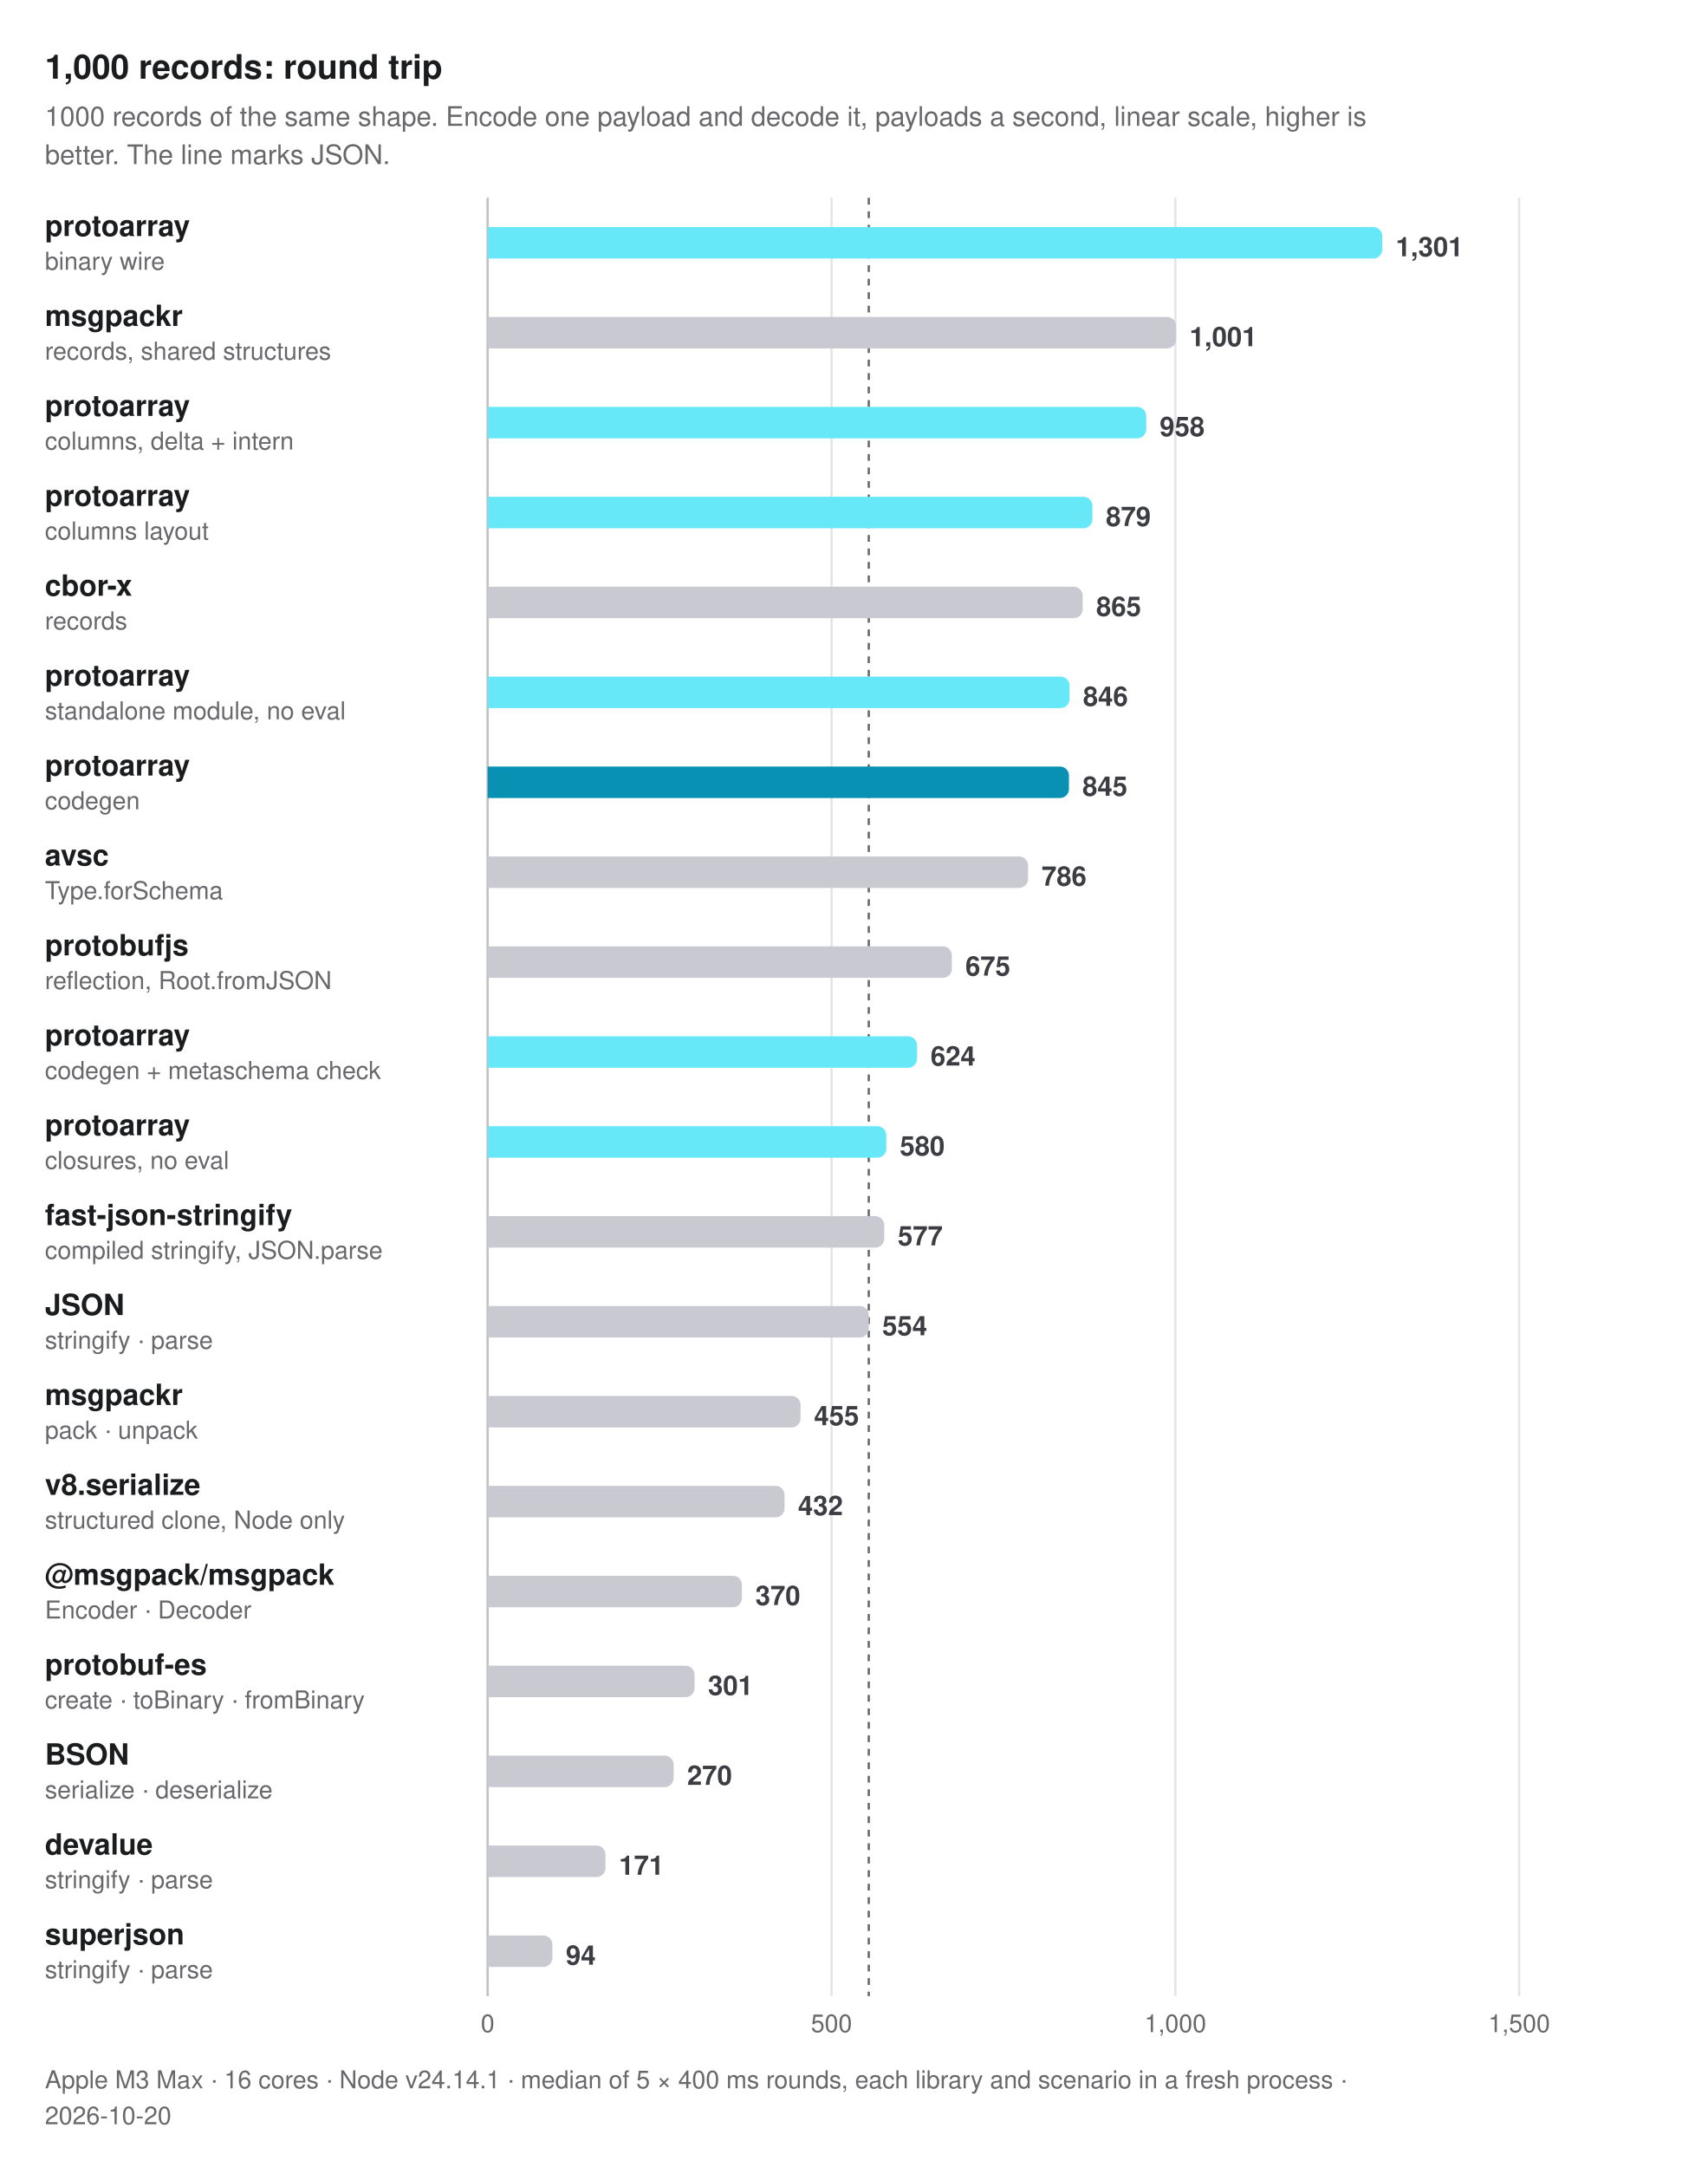
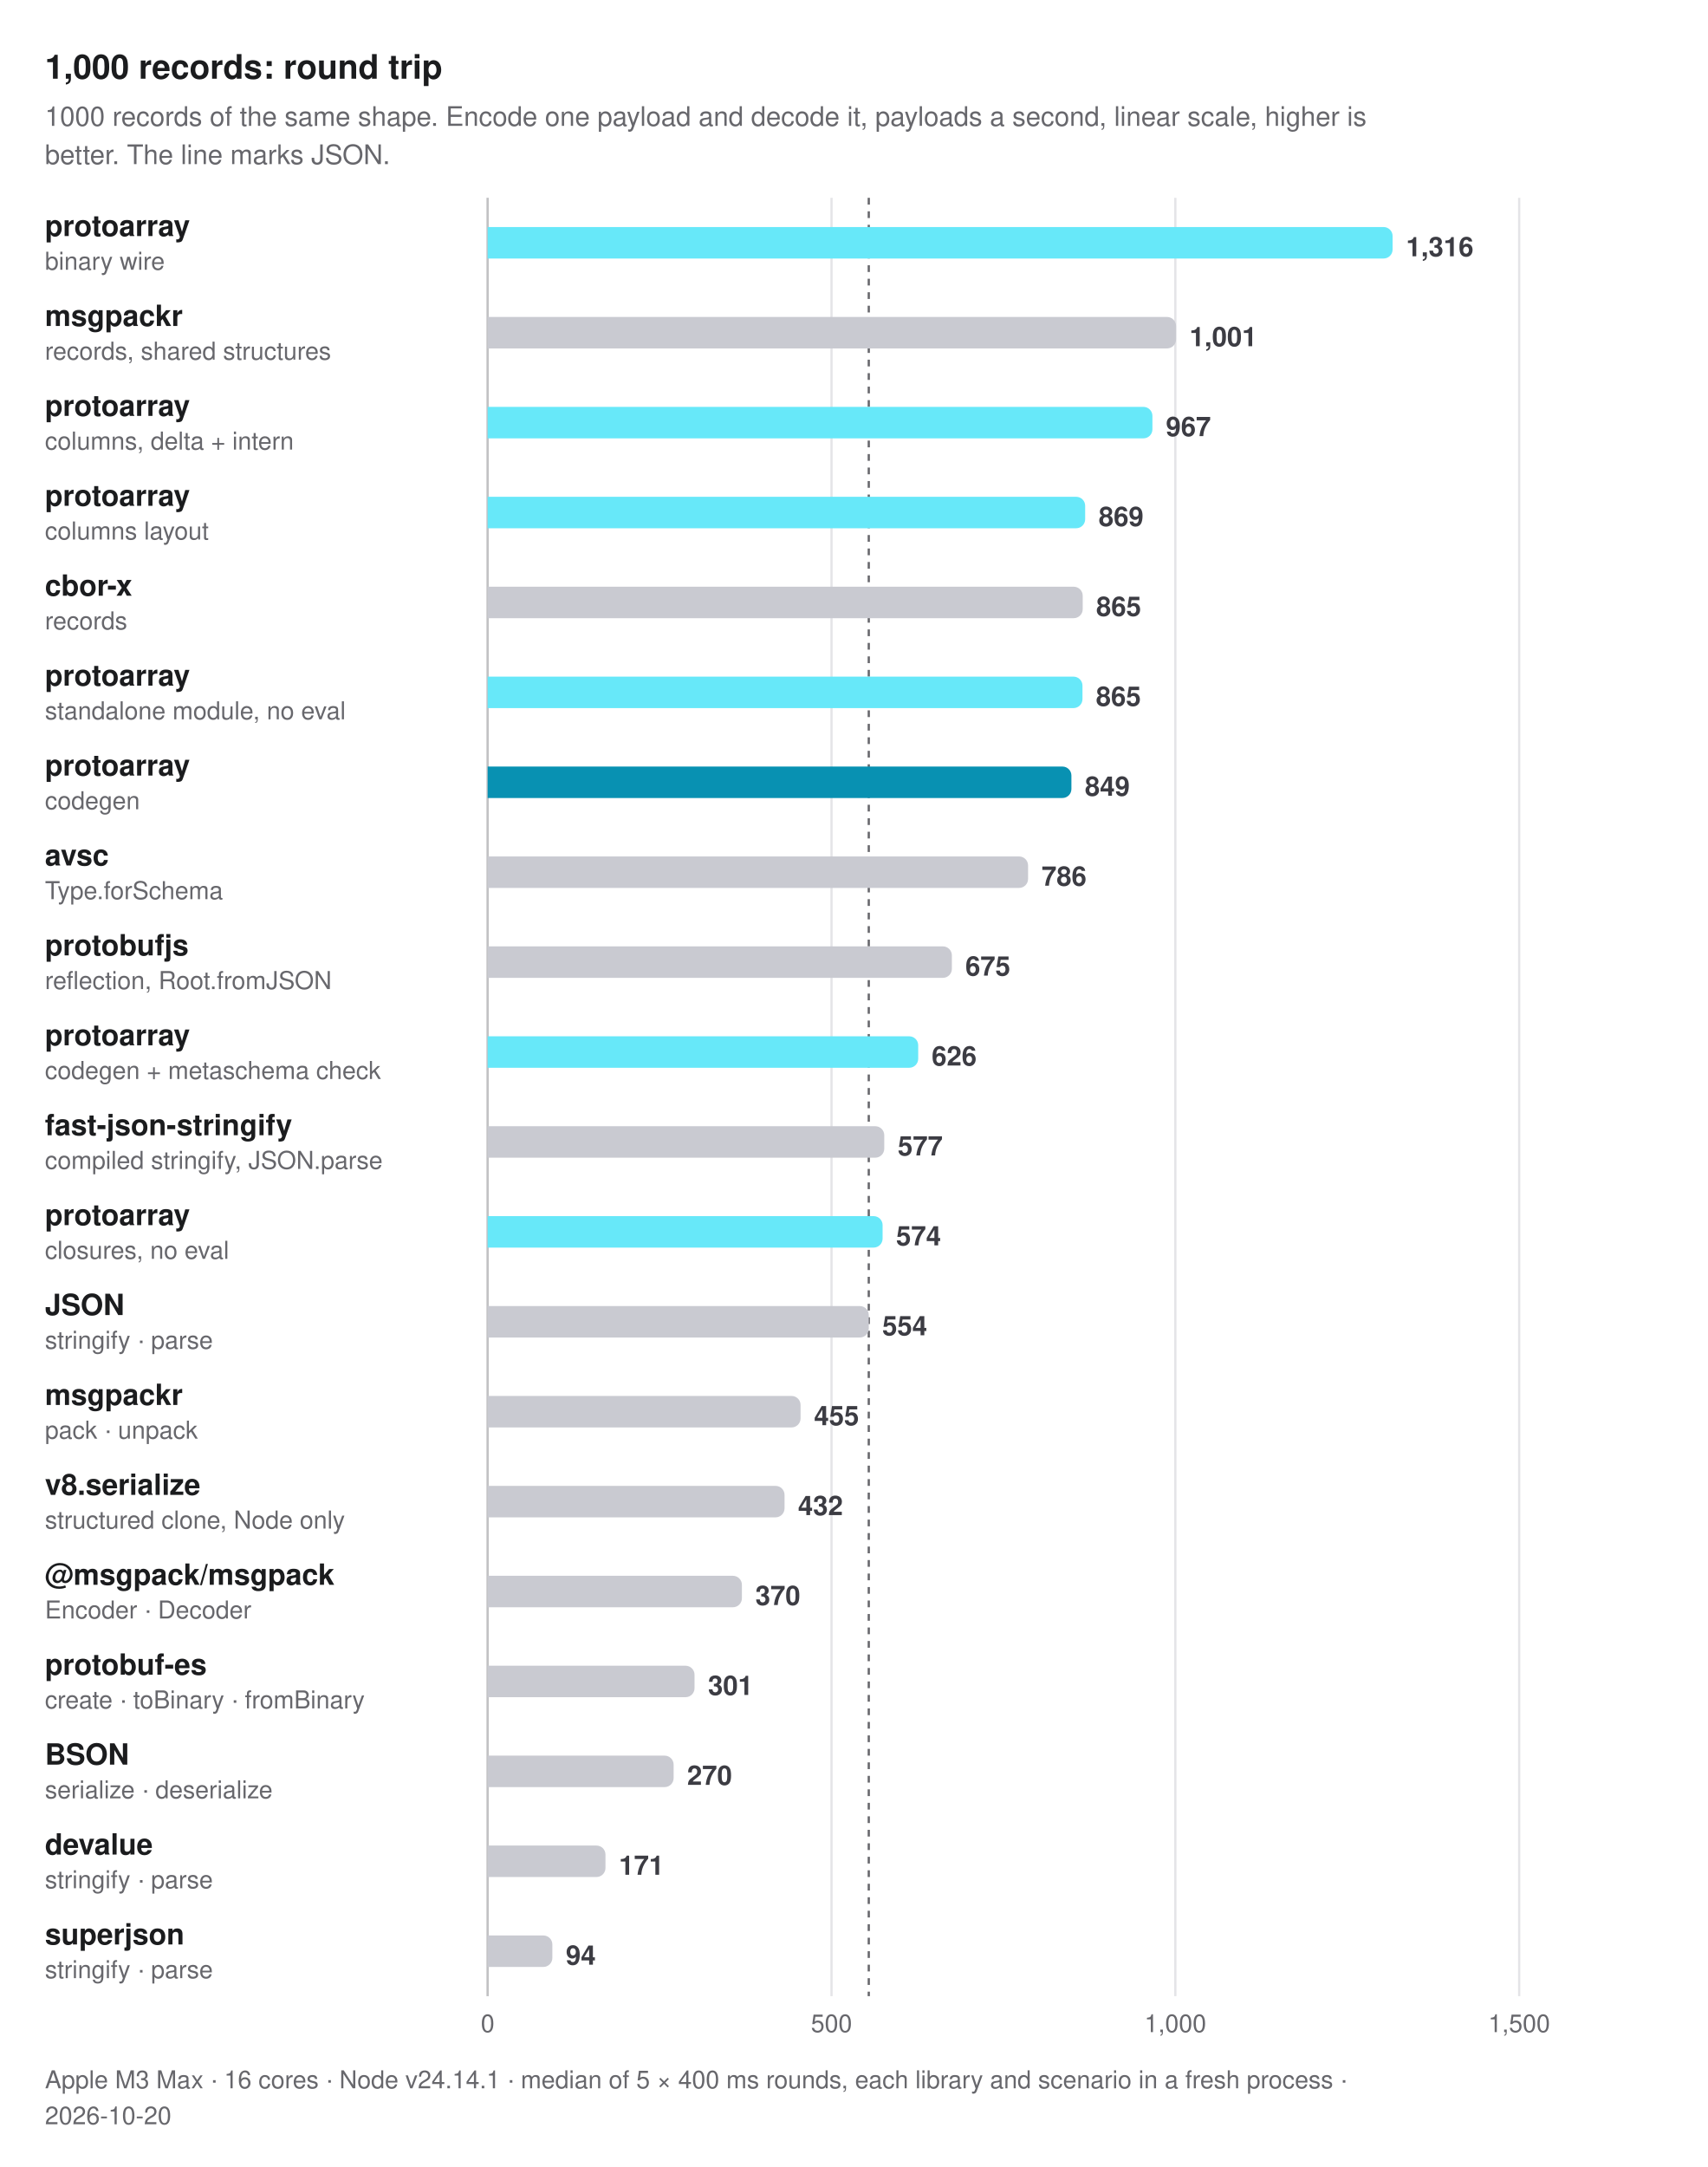
<svg xmlns="http://www.w3.org/2000/svg" width="760" height="964" viewBox="0 0 760 964" role="img" aria-label="1,000 records: round trip. 1000 records of the same shape. Encode one payload and decode it, payloads a second, linear scale, higher is better. The line marks JSON.">
  <style>
  text { font-family: -apple-system, BlinkMacSystemFont, "Segoe UI", Helvetica, Arial, sans-serif; }
  .title { font-size: 15px; font-weight: 700; fill: #1b1c1e; }
  .subtitle, .caption { font-size: 12px; fill: #67676c; }
  .caption { font-size: 11px; }
  .group { font-size: 11px; font-weight: 600; letter-spacing: 0.06em; fill: #67676c; }
  .label { font-size: 13px; font-weight: 600; fill: #1b1c1e; }
  .label.primary, .label.secondary { font-weight: 700; }
  .sublabel { font-size: 11px; fill: #67676c; }
  .value { font-size: 12px; font-weight: 600; fill: #3c3c43; font-variant-numeric: tabular-nums; }
  .value.small { font-size: 10px; }
  .legend { font-size: 11px; fill: #3c3c43; }
  .tick { font-size: 11px; fill: #67676c; font-variant-numeric: tabular-nums; }
  .grid { stroke: #e4e4e7; stroke-width: 1; }
  .axis { stroke: #c2c2c4; stroke-width: 1; }
  .ref { stroke: #67676c; stroke-width: 1; stroke-dasharray: 3 3; }
  .bar { fill: #c9cad1; }
  .bar.primary { fill: #0891b2; }
  .bar.secondary { fill: #67e8f9; }
  @media (prefers-color-scheme: dark) {
    .title, .label { fill: #dfdfd6; }
    .subtitle, .caption, .group, .sublabel, .tick { fill: #98989f; }
    .value, .legend { fill: #c2c2c4; }
    .grid { stroke: #2e2e32; }
    .axis { stroke: #48484c; }
    .ref { stroke: #98989f; }
    .bar { fill: #4a4b53; }
    .bar.primary { fill: #22d3ee; }
    .bar.secondary { fill: #0e7490; }
  }
</style>
  <text class="title" x="20" y="35">1,000 records: round trip</text>
  <text class="subtitle" x="20" y="56">1000 records of the same shape. Encode one payload and decode it, payloads a second, linear scale, higher is</text>
  <text class="subtitle" x="20" y="73">better. The line marks JSON.</text>
  <line class="grid" x1="217" y1="88" x2="217" y2="888" />
  <text class="tick" x="217" y="904" text-anchor="middle">0</text>
  <line class="grid" x1="370" y1="88" x2="370" y2="888" />
  <text class="tick" x="370" y="904" text-anchor="middle">500</text>
  <line class="grid" x1="523" y1="88" x2="523" y2="888" />
  <text class="tick" x="523" y="904" text-anchor="middle">1,000</text>
  <line class="grid" x1="676" y1="88" x2="676" y2="888" />
  <text class="tick" x="676" y="904" text-anchor="middle">1,500</text>
  <line class="axis" x1="217" y1="88" x2="217" y2="888" />
  <line class="ref" x1="386.58" y1="88" x2="386.58" y2="888" />
  <g>
    <text class="label secondary" x="20" y="105">protoarray</text>
    <text class="sublabel" x="20" y="120">binary wire</text>
-     <path class="bar secondary" d="M217,101H611.061A4,4 0 0 1 615.061,105V111A4,4 0 0 1 611.061,115H217Z" />
-     <text class="value" x="621.061" y="114">1,301</text>
+     <path class="bar secondary" d="M217,101H615.673A4,4 0 0 1 619.673,105V111A4,4 0 0 1 615.673,115H217Z" />
+     <text class="value" x="625.673" y="114">1,316</text>
  </g>
  <g>
    <text class="label" x="20" y="145">msgpackr</text>
    <text class="sublabel" x="20" y="160">records, shared structures</text>
    <path class="bar" d="M217,141H519.309A4,4 0 0 1 523.309,145V151A4,4 0 0 1 519.309,155H217Z" />
    <text class="value" x="529.309" y="154">1,001</text>
  </g>
  <g>
    <text class="label secondary" x="20" y="185">protoarray</text>
    <text class="sublabel" x="20" y="200">columns, delta + intern</text>
-     <path class="bar secondary" d="M217,181H506.037A4,4 0 0 1 510.037,185V191A4,4 0 0 1 506.037,195H217Z" />
-     <text class="value" x="516.037" y="194">958</text>
+     <path class="bar secondary" d="M217,181H508.799A4,4 0 0 1 512.799,185V191A4,4 0 0 1 508.799,195H217Z" />
+     <text class="value" x="518.799" y="194">967</text>
  </g>
  <g>
    <text class="label secondary" x="20" y="225">protoarray</text>
    <text class="sublabel" x="20" y="240">columns layout</text>
-     <path class="bar secondary" d="M217,221H482.097A4,4 0 0 1 486.097,225V231A4,4 0 0 1 482.097,235H217Z" />
-     <text class="value" x="492.097" y="234">879</text>
+     <path class="bar secondary" d="M217,221H478.87A4,4 0 0 1 482.87,225V231A4,4 0 0 1 478.87,235H217Z" />
+     <text class="value" x="488.87" y="234">869</text>
  </g>
  <g>
    <text class="label" x="20" y="265">cbor-x</text>
    <text class="sublabel" x="20" y="280">records</text>
    <path class="bar" d="M217,261H477.779A4,4 0 0 1 481.779,265V271A4,4 0 0 1 477.779,275H217Z" />
    <text class="value" x="487.779" y="274">865</text>
  </g>
  <g>
    <text class="label secondary" x="20" y="305">protoarray</text>
    <text class="sublabel" x="20" y="320">standalone module, no eval</text>
-     <path class="bar secondary" d="M217,301H471.923A4,4 0 0 1 475.923,305V311A4,4 0 0 1 471.923,315H217Z" />
-     <text class="value" x="481.923" y="314">846</text>
+     <path class="bar secondary" d="M217,301H477.676A4,4 0 0 1 481.676,305V311A4,4 0 0 1 477.676,315H217Z" />
+     <text class="value" x="487.676" y="314">865</text>
  </g>
  <g>
    <text class="label primary" x="20" y="345">protoarray</text>
    <text class="sublabel" x="20" y="360">codegen</text>
-     <path class="bar primary" d="M217,341H471.658A4,4 0 0 1 475.658,345V351A4,4 0 0 1 471.658,355H217Z" />
-     <text class="value" x="481.658" y="354">845</text>
+     <path class="bar primary" d="M217,341H472.752A4,4 0 0 1 476.752,345V351A4,4 0 0 1 472.752,355H217Z" />
+     <text class="value" x="482.752" y="354">849</text>
  </g>
  <g>
    <text class="label" x="20" y="385">avsc</text>
    <text class="sublabel" x="20" y="400">Type.forSchema</text>
    <path class="bar" d="M217,381H453.468A4,4 0 0 1 457.468,385V391A4,4 0 0 1 453.468,395H217Z" />
    <text class="value" x="463.468" y="394">786</text>
  </g>
  <g>
    <text class="label" x="20" y="425">protobufjs</text>
    <text class="sublabel" x="20" y="440">reflection, Root.fromJSON</text>
    <path class="bar" d="M217,421H419.562A4,4 0 0 1 423.562,425V431A4,4 0 0 1 419.562,435H217Z" />
    <text class="value" x="429.562" y="434">675</text>
  </g>
  <g>
    <text class="label secondary" x="20" y="465">protoarray</text>
    <text class="sublabel" x="20" y="480">codegen + metaschema check</text>
-     <path class="bar secondary" d="M217,461H404.08A4,4 0 0 1 408.08,465V471A4,4 0 0 1 404.08,475H217Z" />
-     <text class="value" x="414.08" y="474">624</text>
+     <path class="bar secondary" d="M217,461H404.58A4,4 0 0 1 408.58,465V471A4,4 0 0 1 404.58,475H217Z" />
+     <text class="value" x="414.58" y="474">626</text>
  </g>
  <g>
-     <text class="label secondary" x="20" y="505">protoarray</text>
-     <text class="sublabel" x="20" y="520">closures, no eval</text>
-     <path class="bar secondary" d="M217,501H390.389A4,4 0 0 1 394.389,505V511A4,4 0 0 1 390.389,515H217Z" />
-     <text class="value" x="400.389" y="514">580</text>
+     <text class="label" x="20" y="505">fast-json-stringify</text>
+     <text class="sublabel" x="20" y="520">compiled stringify, JSON.parse</text>
+     <path class="bar" d="M217,501H389.471A4,4 0 0 1 393.471,505V511A4,4 0 0 1 389.471,515H217Z" />
+     <text class="value" x="399.471" y="514">577</text>
  </g>
  <g>
-     <text class="label" x="20" y="545">fast-json-stringify</text>
-     <text class="sublabel" x="20" y="560">compiled stringify, JSON.parse</text>
-     <path class="bar" d="M217,541H389.471A4,4 0 0 1 393.471,545V551A4,4 0 0 1 389.471,555H217Z" />
-     <text class="value" x="399.471" y="554">577</text>
+     <text class="label secondary" x="20" y="545">protoarray</text>
+     <text class="sublabel" x="20" y="560">closures, no eval</text>
+     <path class="bar secondary" d="M217,541H388.735A4,4 0 0 1 392.735,545V551A4,4 0 0 1 388.735,555H217Z" />
+     <text class="value" x="398.735" y="554">574</text>
  </g>
  <g>
    <text class="label" x="20" y="585">JSON</text>
    <text class="sublabel" x="20" y="600">stringify · parse</text>
    <path class="bar" d="M217,581H382.58A4,4 0 0 1 386.58,585V591A4,4 0 0 1 382.58,595H217Z" />
    <text class="value" x="392.58" y="594">554</text>
  </g>
  <g>
    <text class="label" x="20" y="625">msgpackr</text>
    <text class="sublabel" x="20" y="640">pack · unpack</text>
    <path class="bar" d="M217,621H352.233A4,4 0 0 1 356.233,625V631A4,4 0 0 1 352.233,635H217Z" />
    <text class="value" x="362.233" y="634">455</text>
  </g>
  <g>
    <text class="label" x="20" y="665">v8.serialize</text>
    <text class="sublabel" x="20" y="680">structured clone, Node only</text>
    <path class="bar" d="M217,661H345.102A4,4 0 0 1 349.102,665V671A4,4 0 0 1 345.102,675H217Z" />
    <text class="value" x="355.102" y="674">432</text>
  </g>
  <g>
    <text class="label" x="20" y="705">@msgpack/msgpack</text>
    <text class="sublabel" x="20" y="720">Encoder · Decoder</text>
    <path class="bar" d="M217,701H326.128A4,4 0 0 1 330.128,705V711A4,4 0 0 1 326.128,715H217Z" />
    <text class="value" x="336.128" y="714">370</text>
  </g>
  <g>
    <text class="label" x="20" y="745">protobuf-es</text>
    <text class="sublabel" x="20" y="760">create · toBinary · fromBinary</text>
    <path class="bar" d="M217,741H305.049A4,4 0 0 1 309.049,745V751A4,4 0 0 1 305.049,755H217Z" />
    <text class="value" x="315.049" y="754">301</text>
  </g>
  <g>
    <text class="label" x="20" y="785">BSON</text>
    <text class="sublabel" x="20" y="800">serialize · deserialize</text>
    <path class="bar" d="M217,781H295.749A4,4 0 0 1 299.749,785V791A4,4 0 0 1 295.749,795H217Z" />
    <text class="value" x="305.749" y="794">270</text>
  </g>
  <g>
    <text class="label" x="20" y="825">devalue</text>
    <text class="sublabel" x="20" y="840">stringify · parse</text>
    <path class="bar" d="M217,821H265.419A4,4 0 0 1 269.419,825V831A4,4 0 0 1 265.419,835H217Z" />
    <text class="value" x="275.419" y="834">171</text>
  </g>
  <g>
    <text class="label" x="20" y="865">superjson</text>
    <text class="sublabel" x="20" y="880">stringify · parse</text>
    <path class="bar" d="M217,861H241.786A4,4 0 0 1 245.786,865V871A4,4 0 0 1 241.786,875H217Z" />
    <text class="value" x="251.786" y="874">94</text>
  </g>
  <text class="caption" x="20" y="929">Apple M3 Max · 16 cores · Node v24.14.1 · median of 5 × 400 ms rounds, each library and scenario in a fresh process ·</text>
  <text class="caption" x="20" y="945">2026-10-20</text>
</svg>
